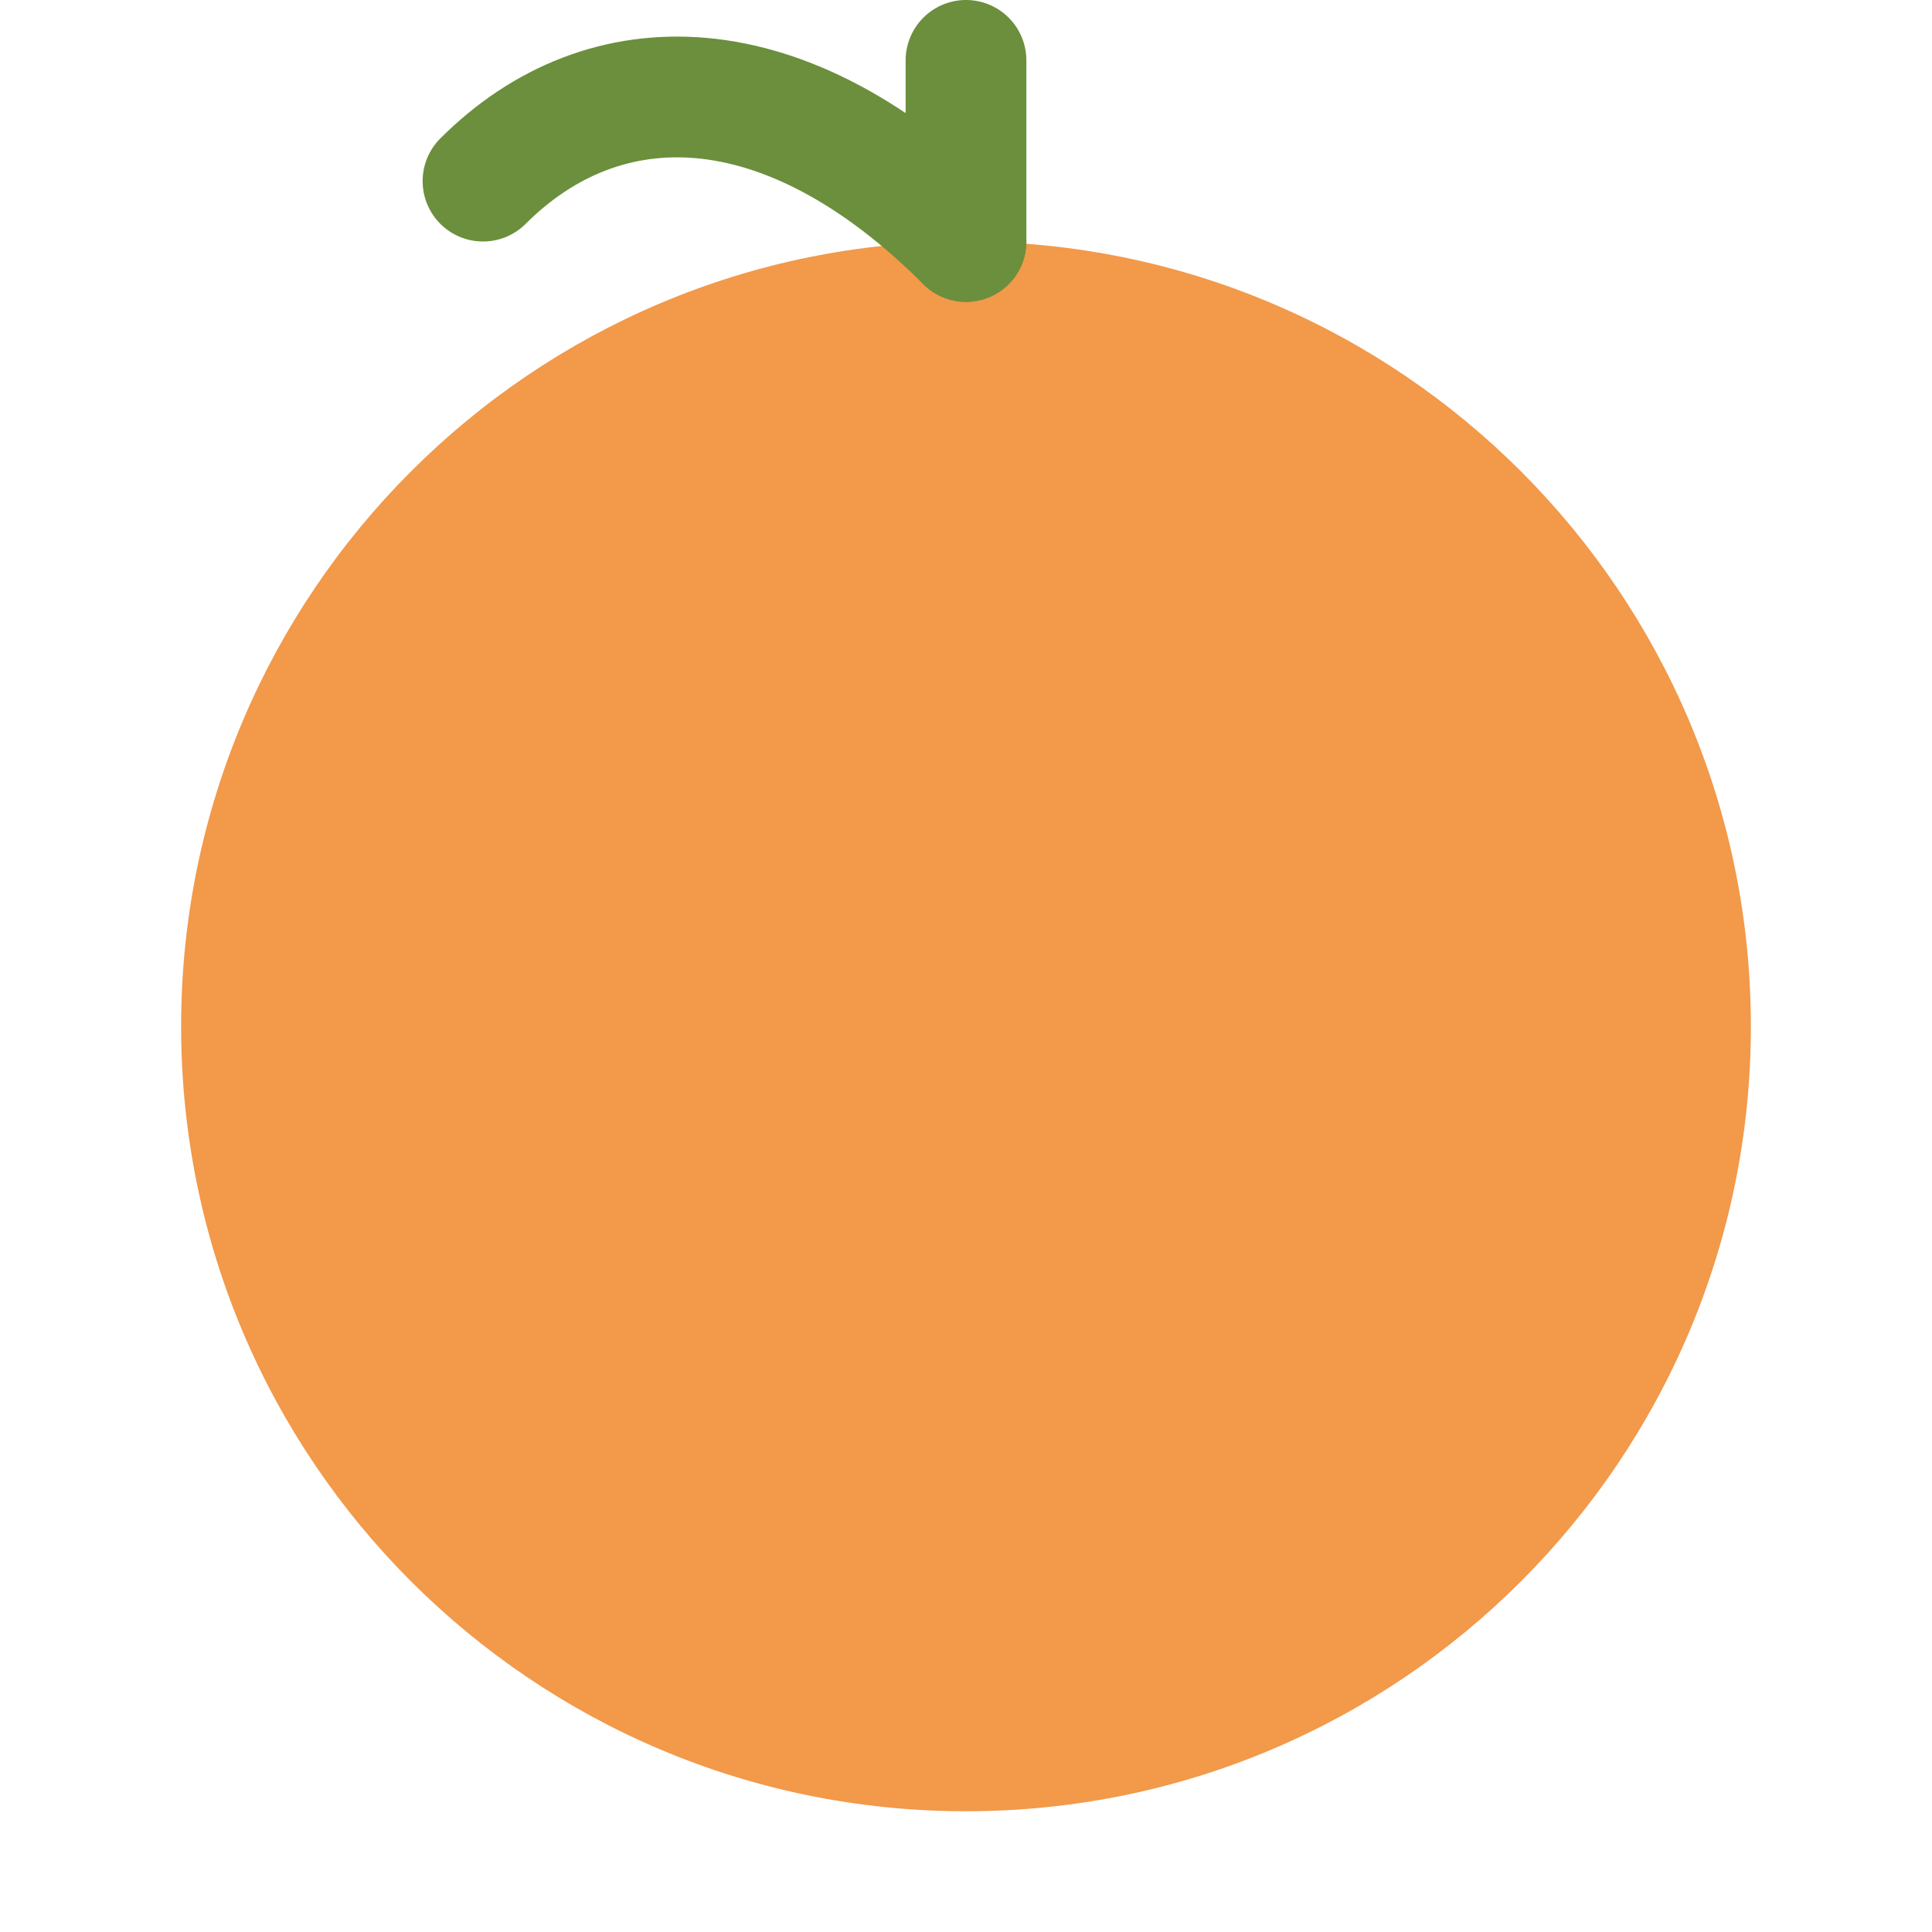
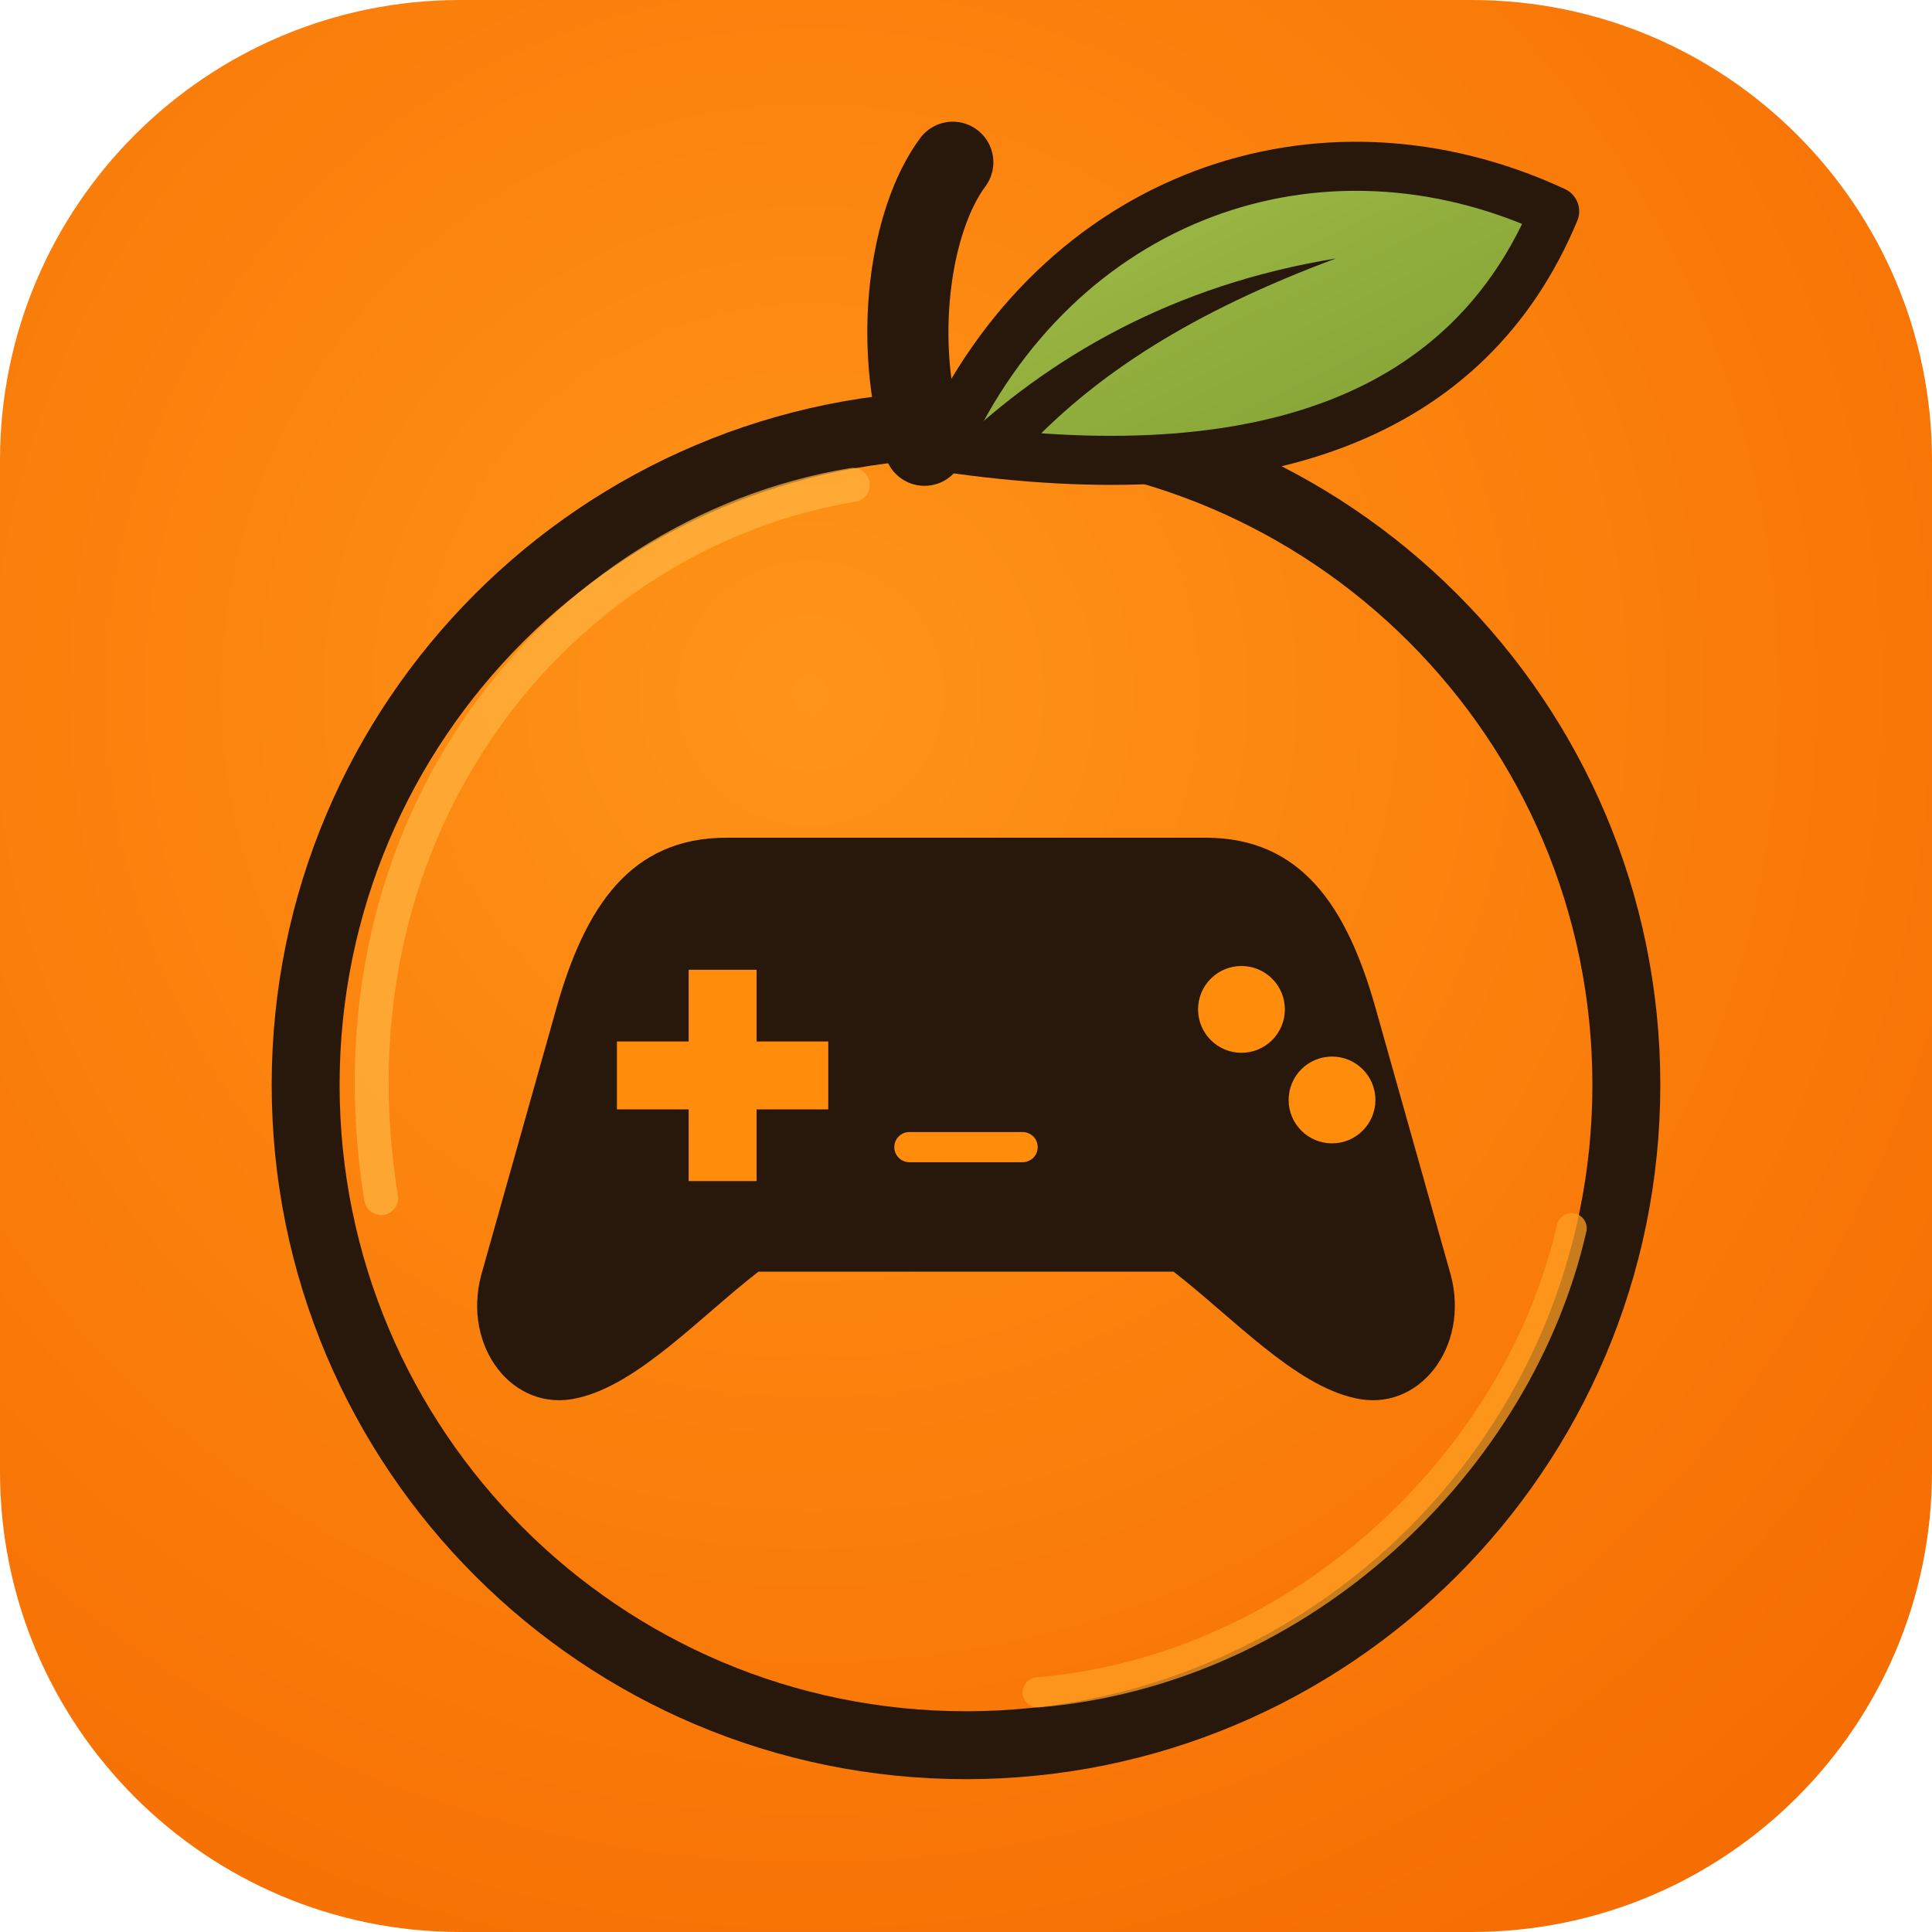
- <svg xmlns="http://www.w3.org/2000/svg" viewBox="0 0 64 64" width="64" height="64">
-   <circle cx="32" cy="34" r="26" fill="#f2994a" />
-   <path d="M32 8 L32 2" stroke="#6b8f3c" stroke-width="4" stroke-linecap="round" />
-   <path d="M32 8 C 26 2, 20 2, 16 6" stroke="#6b8f3c" stroke-width="4" fill="none" stroke-linecap="round" />
+ <svg xmlns="http://www.w3.org/2000/svg" width="1024" height="1024" viewBox="0 0 1024 1024" role="img" aria-labelledby="title desc">
+   <defs>
+     <radialGradient id="orange" cx="42%" cy="36%" r="80%">
+       <stop stop-color="#ff9418" />
+       <stop offset="1" stop-color="#f56b00" />
+     </radialGradient>
+     <linearGradient id="leaf" x2="1" y2="1">
+       <stop stop-color="#a4be49" />
+       <stop offset="1" stop-color="#7e9f32" />
+     </linearGradient>
+   </defs>
+   <rect width="1024" height="1024" rx="244" fill="url(#orange)" />
+   <circle cx="512" cy="575" r="350" fill="none" stroke="#28180c" stroke-width="36" />
+   <path d="M202 635C170 437 296 283 452 257" fill="none" stroke="#ffb541" stroke-width="18" stroke-linecap="round" opacity=".7" />
+   <path d="M550 897C691 885 805 774 833 651" fill="none" stroke="#ff9d22" stroke-width="16" stroke-linecap="round" opacity=".75" />
+   <path d="M490 236C473 182 482 117 505 86" fill="none" stroke="#28180c" stroke-width="43" stroke-linecap="round" />
+   <path d="M500 237C560 104 699 54 824 112C779 220 670 262 500 237Z" fill="url(#leaf)" stroke="#28180c" stroke-width="26" stroke-linejoin="round" />
+   <path d="M505 238C556 189 622 151 708 137C633 165 580 198 540 242Z" fill="#28180c" />
+   <path d="M385 444H639C690 444 714 481 729 534L769 676C779 714 752 749 718 741C686 734 653 698 622 674H402C371 698 338 734 306 741C272 749 245 714 255 676L295 534C310 481 334 444 385 444Z" fill="#28180c" />
+   <path d="M365 514H401V552H439V588H401V626H365V588H327V552H365Z" fill="#ff8c0b" />
+   <g fill="#ff8c0b">
+     <circle cx="658" cy="535" r="23" />
+     <circle cx="706" cy="583" r="23" />
+     <rect x="474" y="600" width="76" height="16" rx="8" />
+   </g>
</svg>
